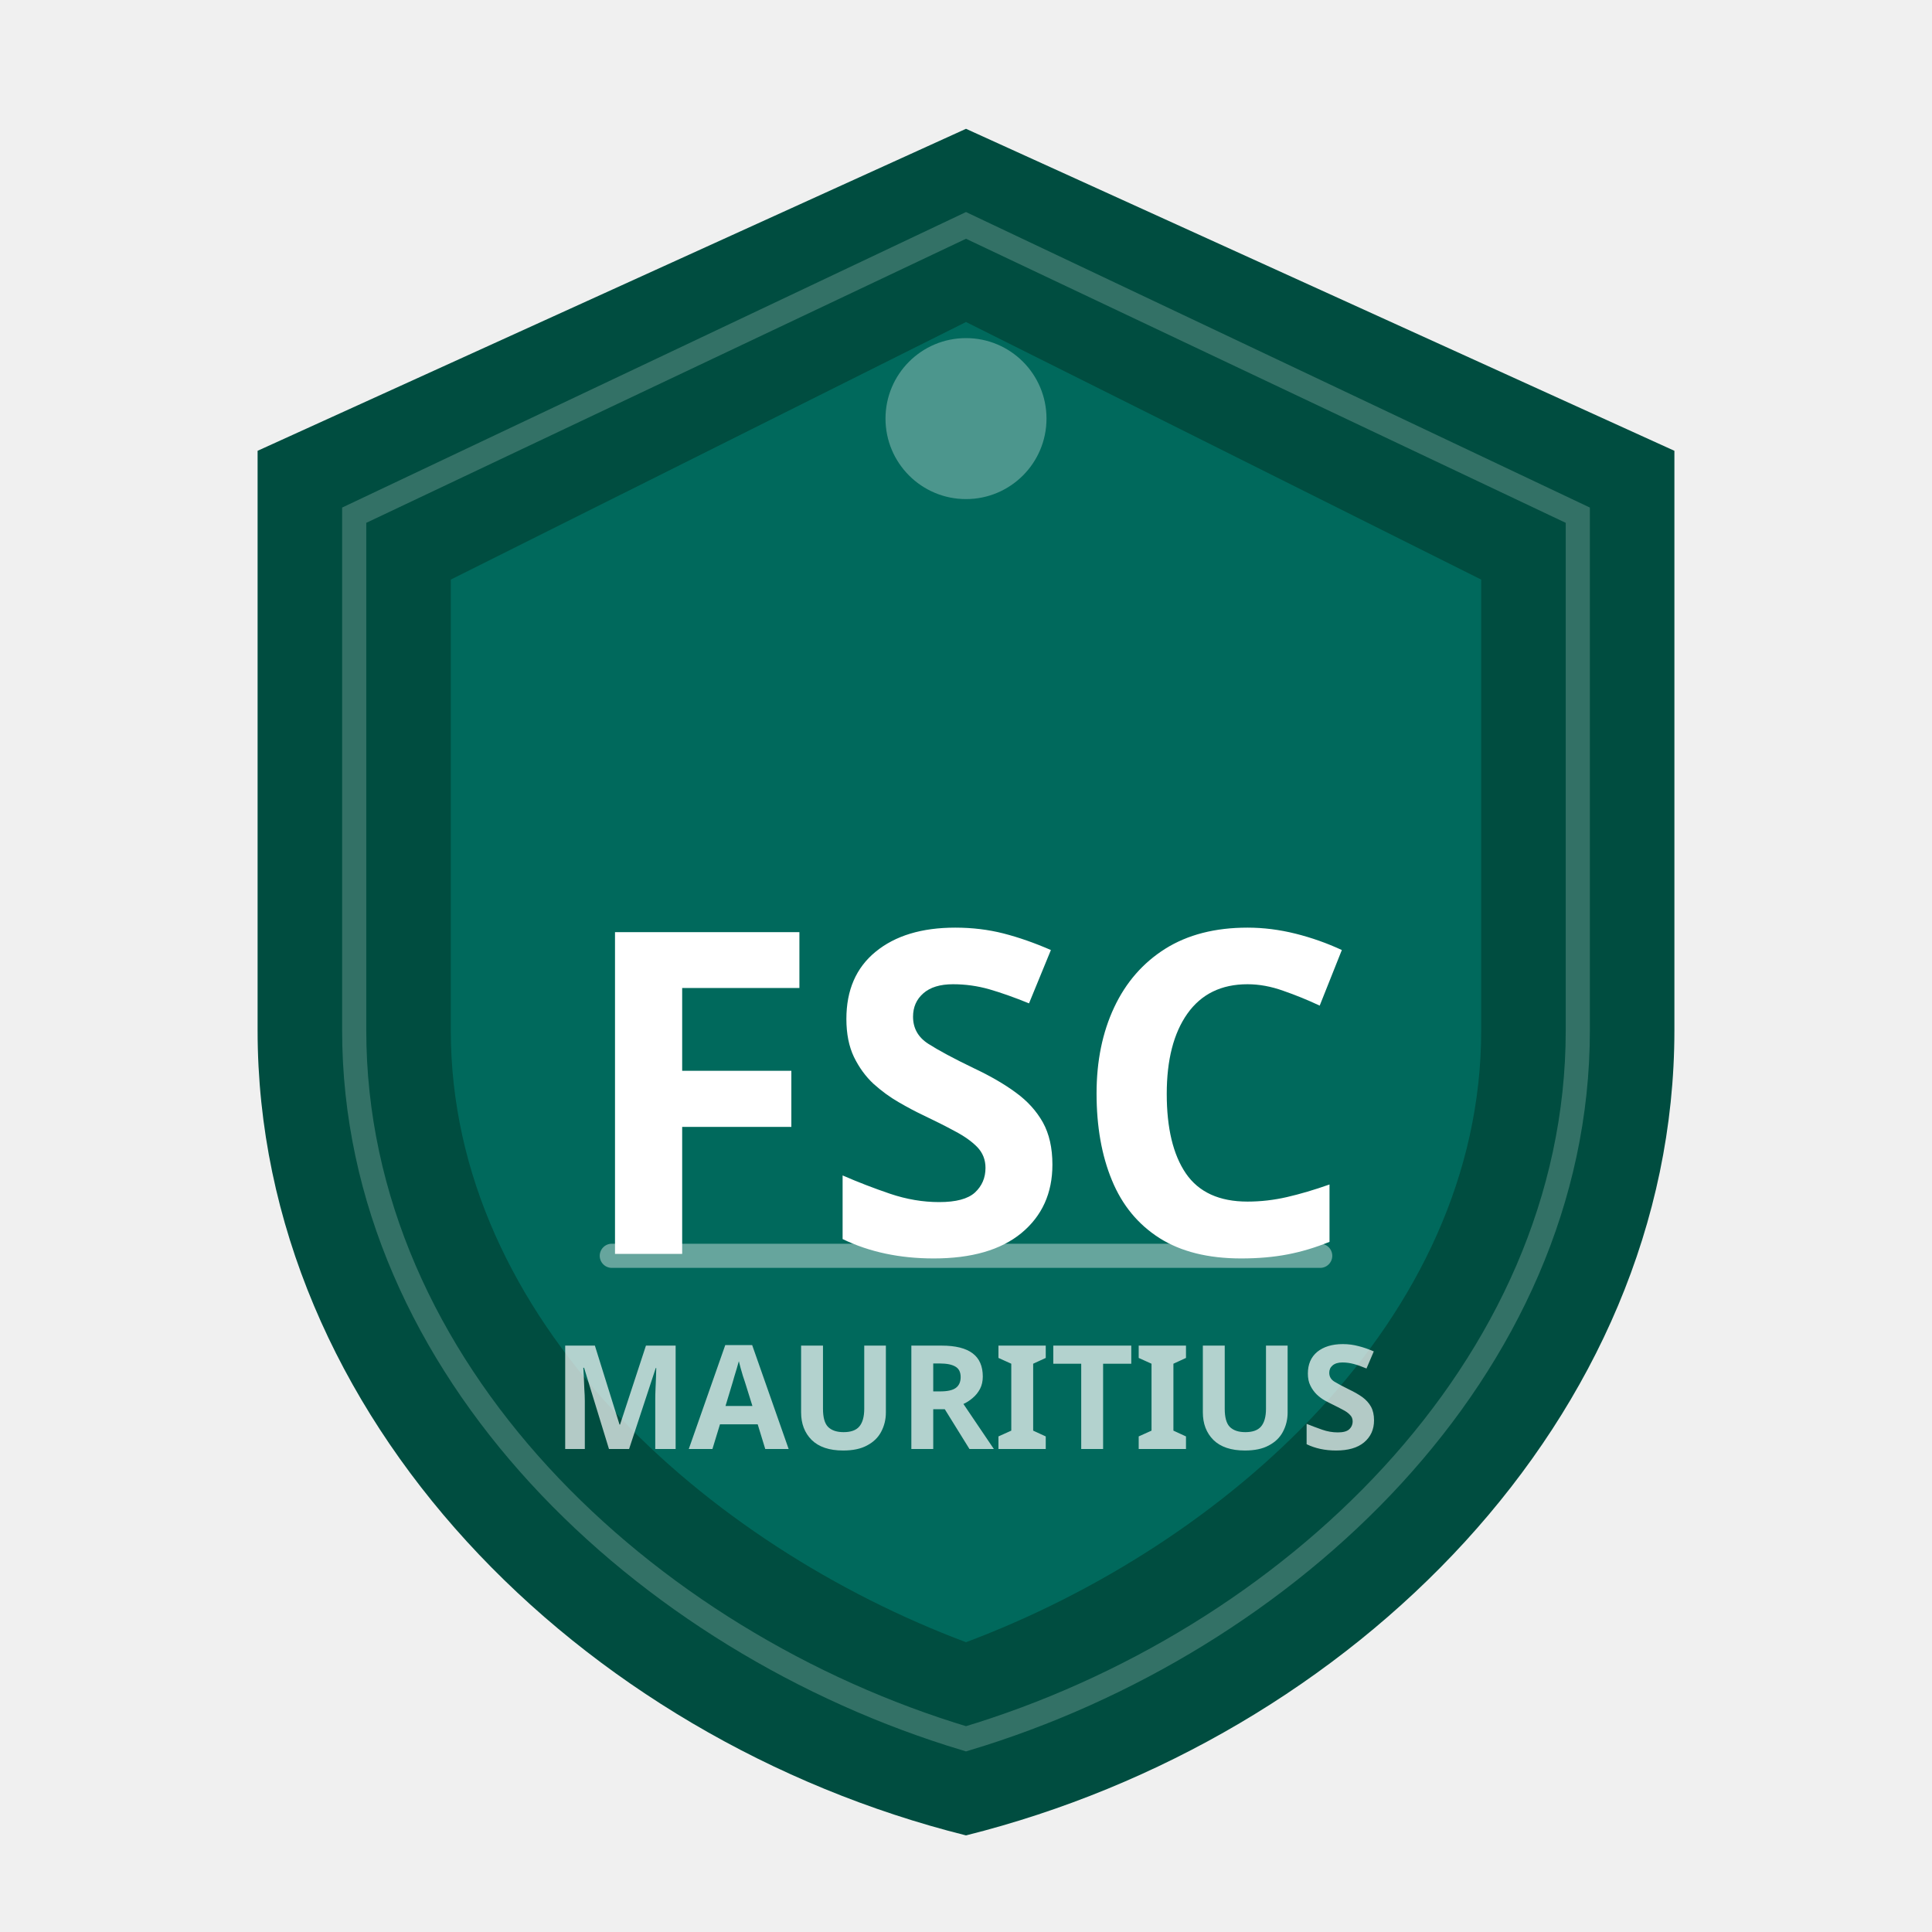
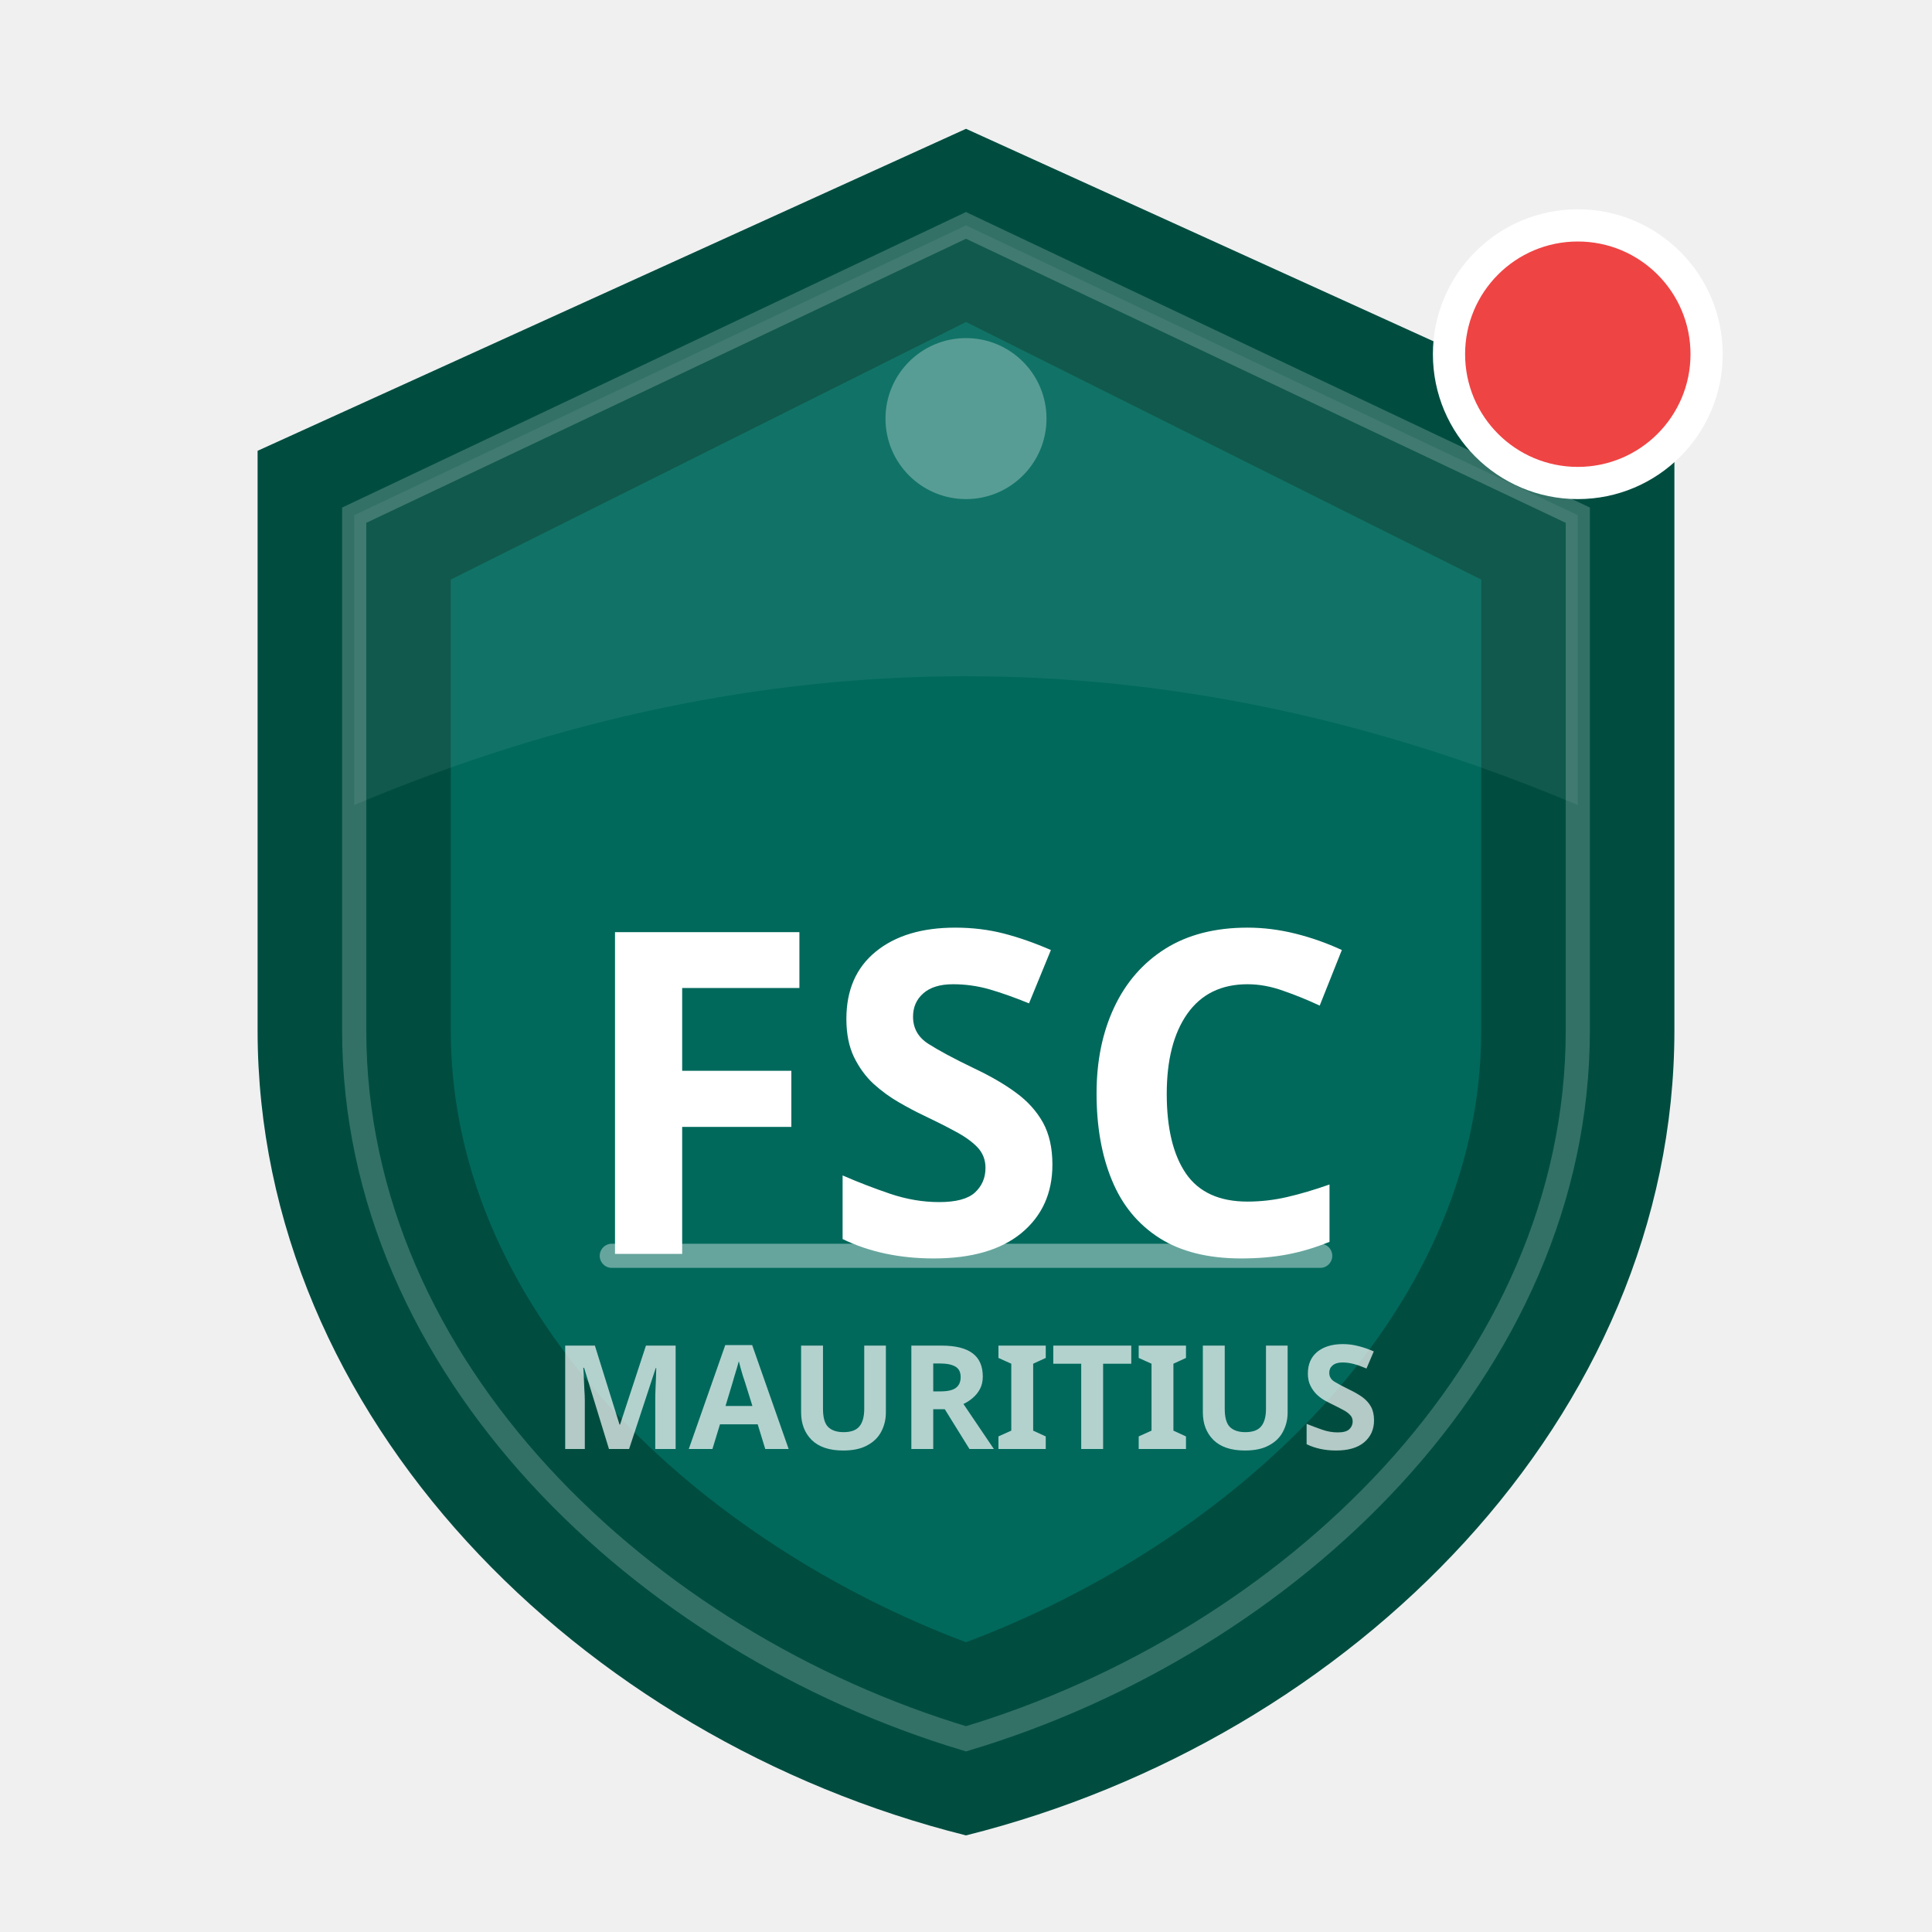
<svg xmlns="http://www.w3.org/2000/svg" viewBox="0 0 120 120" fill="none">
  <path d="M60 8L104 28V64C104 88 84 108 60 114C36 108 16 88 16 64V28L60 8Z" fill="#004D40" />
  <path d="M60 14L98 32V64C98 85 80 102 60 108C40 102 22 85 22 64V32L60 14Z" fill="#004D40" stroke="white" stroke-opacity="0.2" stroke-width="1.5" />
  <path d="M60 20L92 36V64C92 82 76 96 60 102C44 96 28 82 28 64V36L60 20Z" fill="#00695C" />
  <circle cx="60" cy="26" r="5" fill="white" opacity="0.3" />
  <text x="60" y="68" font-family="system-ui,sans-serif" font-weight="800" font-size="28" fill="white" text-anchor="middle" dominant-baseline="middle">FSC</text>
  <line x1="38" y1="78" x2="82" y2="78" stroke="white" stroke-opacity="0.4" stroke-width="1.5" stroke-linecap="round" />
  <text x="60" y="90" font-family="system-ui,sans-serif" font-weight="600" font-size="9" fill="white" opacity="0.7" text-anchor="middle">MAURITIUS</text>
+   <path d="M60 14 L 98 32 L 98 50 Q 60 34 22 50 V 32 Z" fill="#fff" opacity="0.07" />
+   <circle cx="98" cy="22" r="8" fill="#ef4444" stroke="#fff" stroke-width="2" />
</svg>
